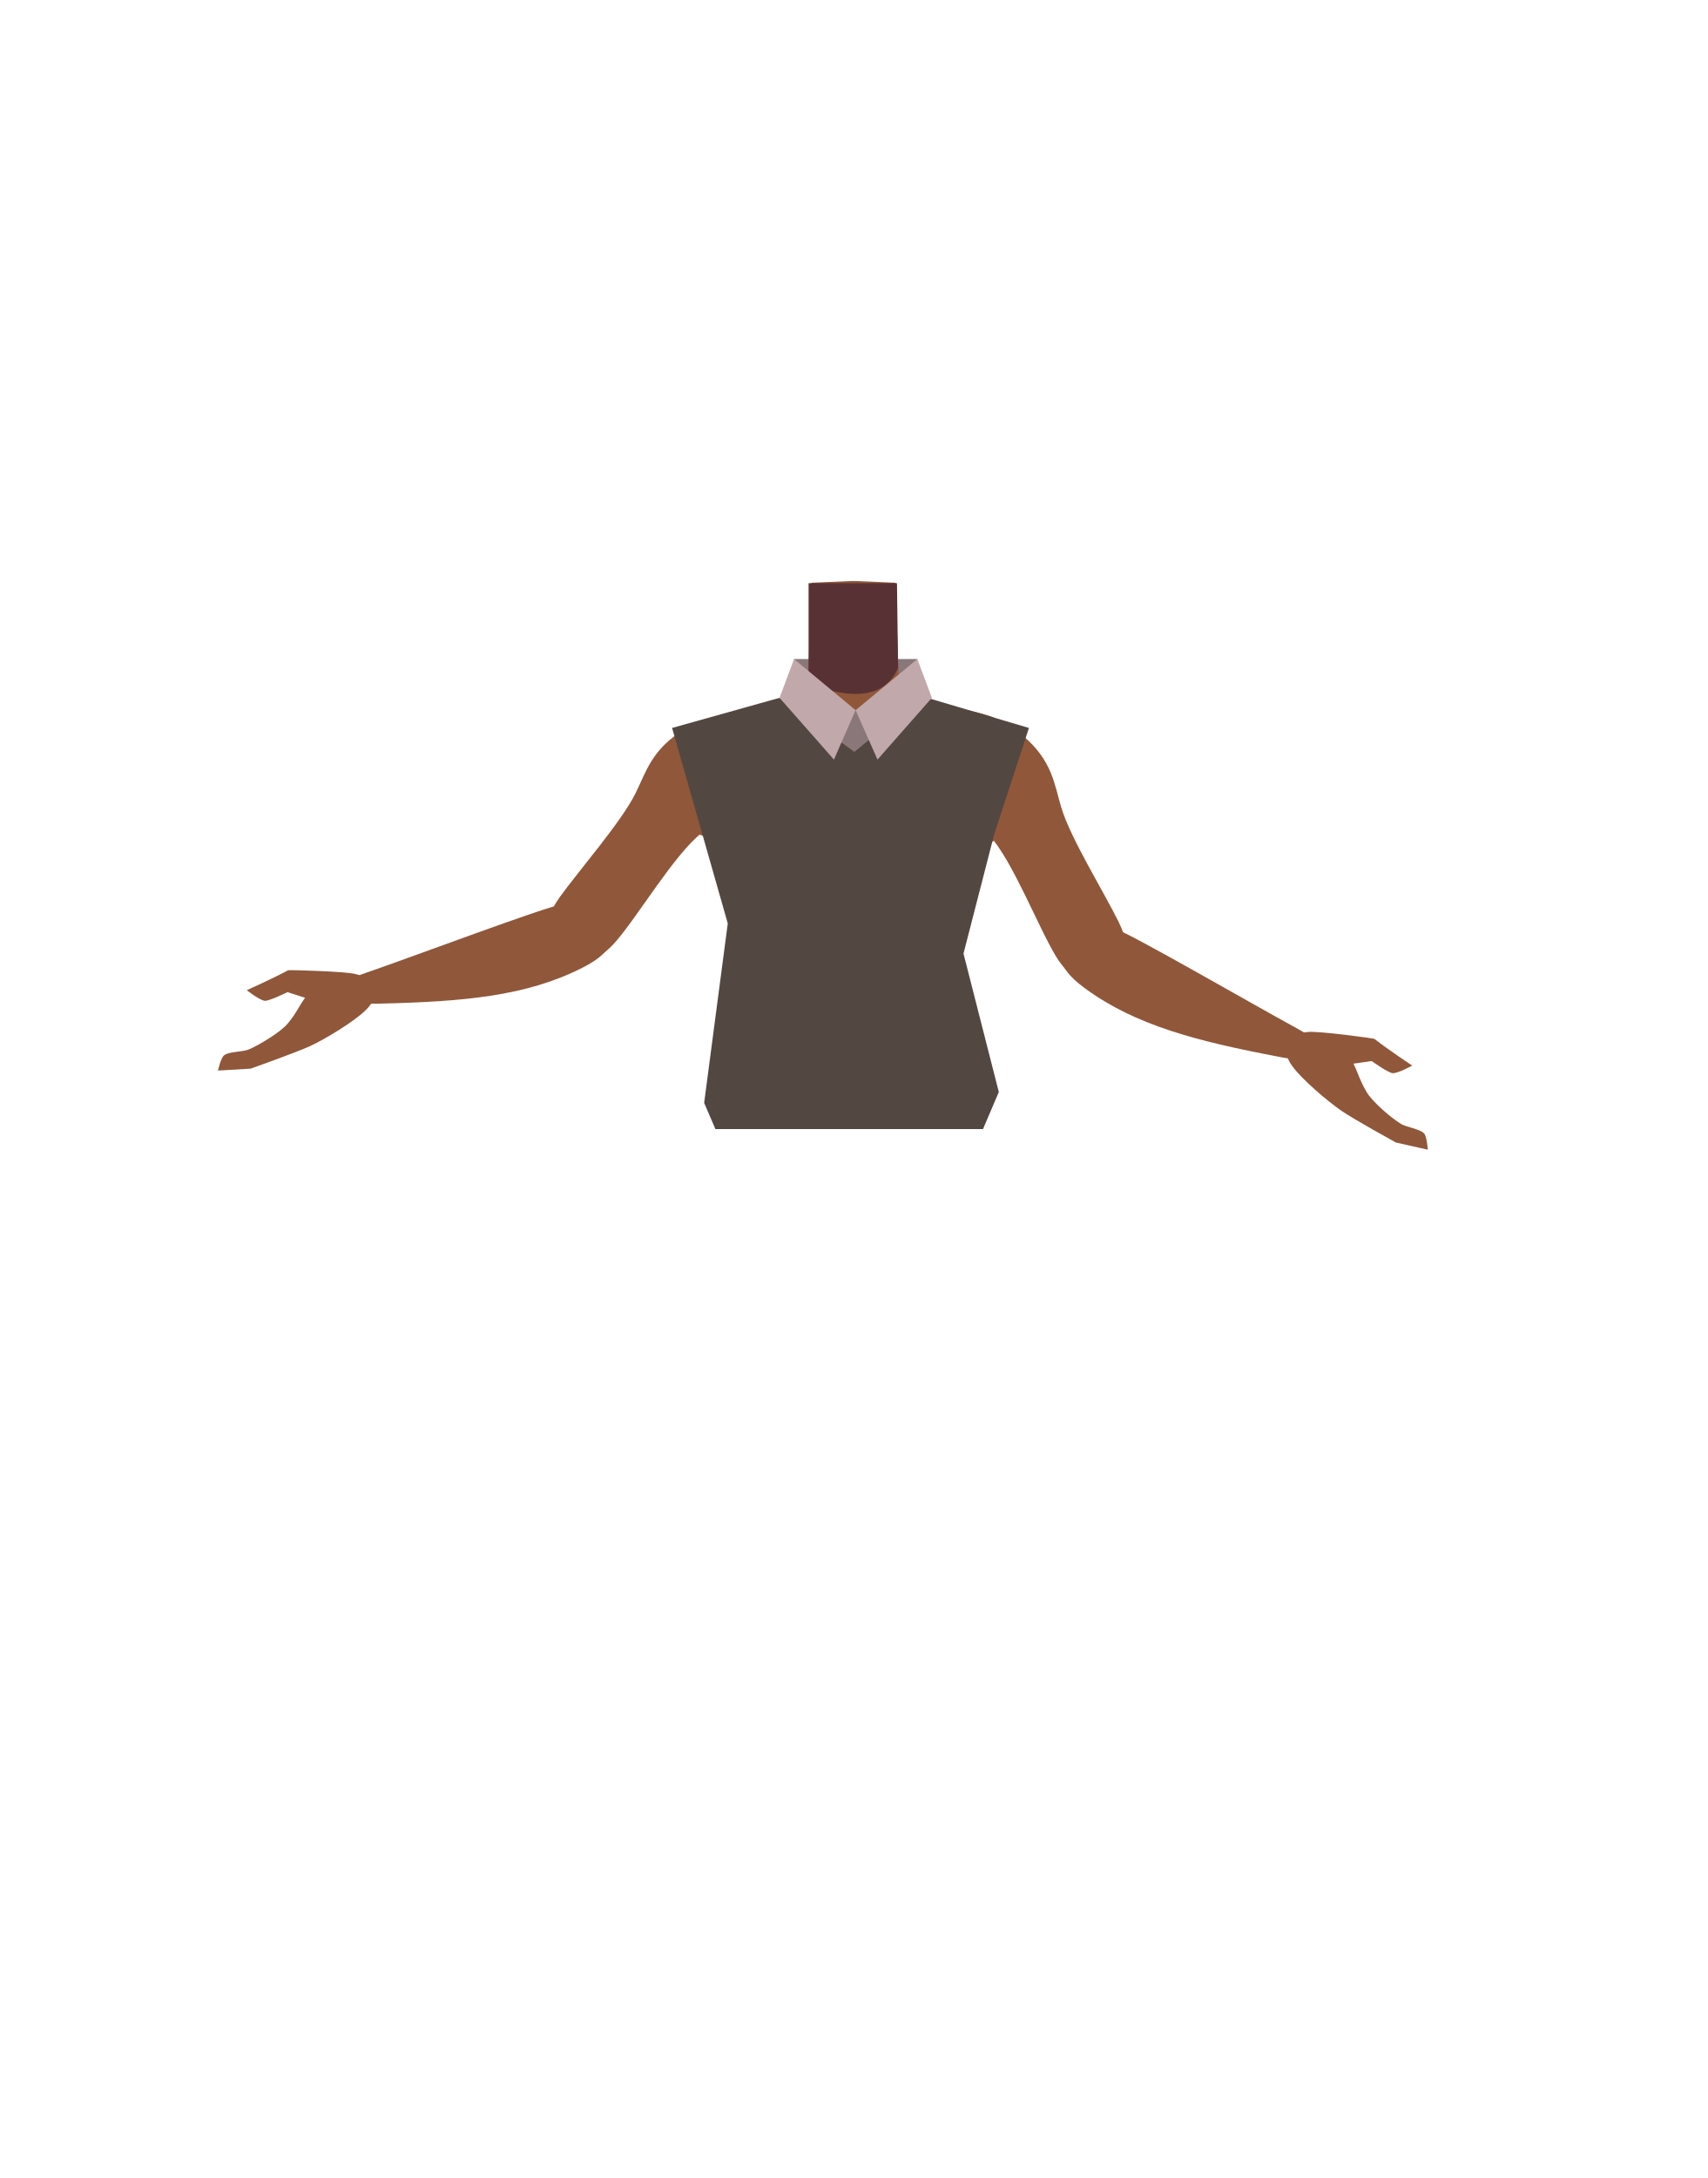
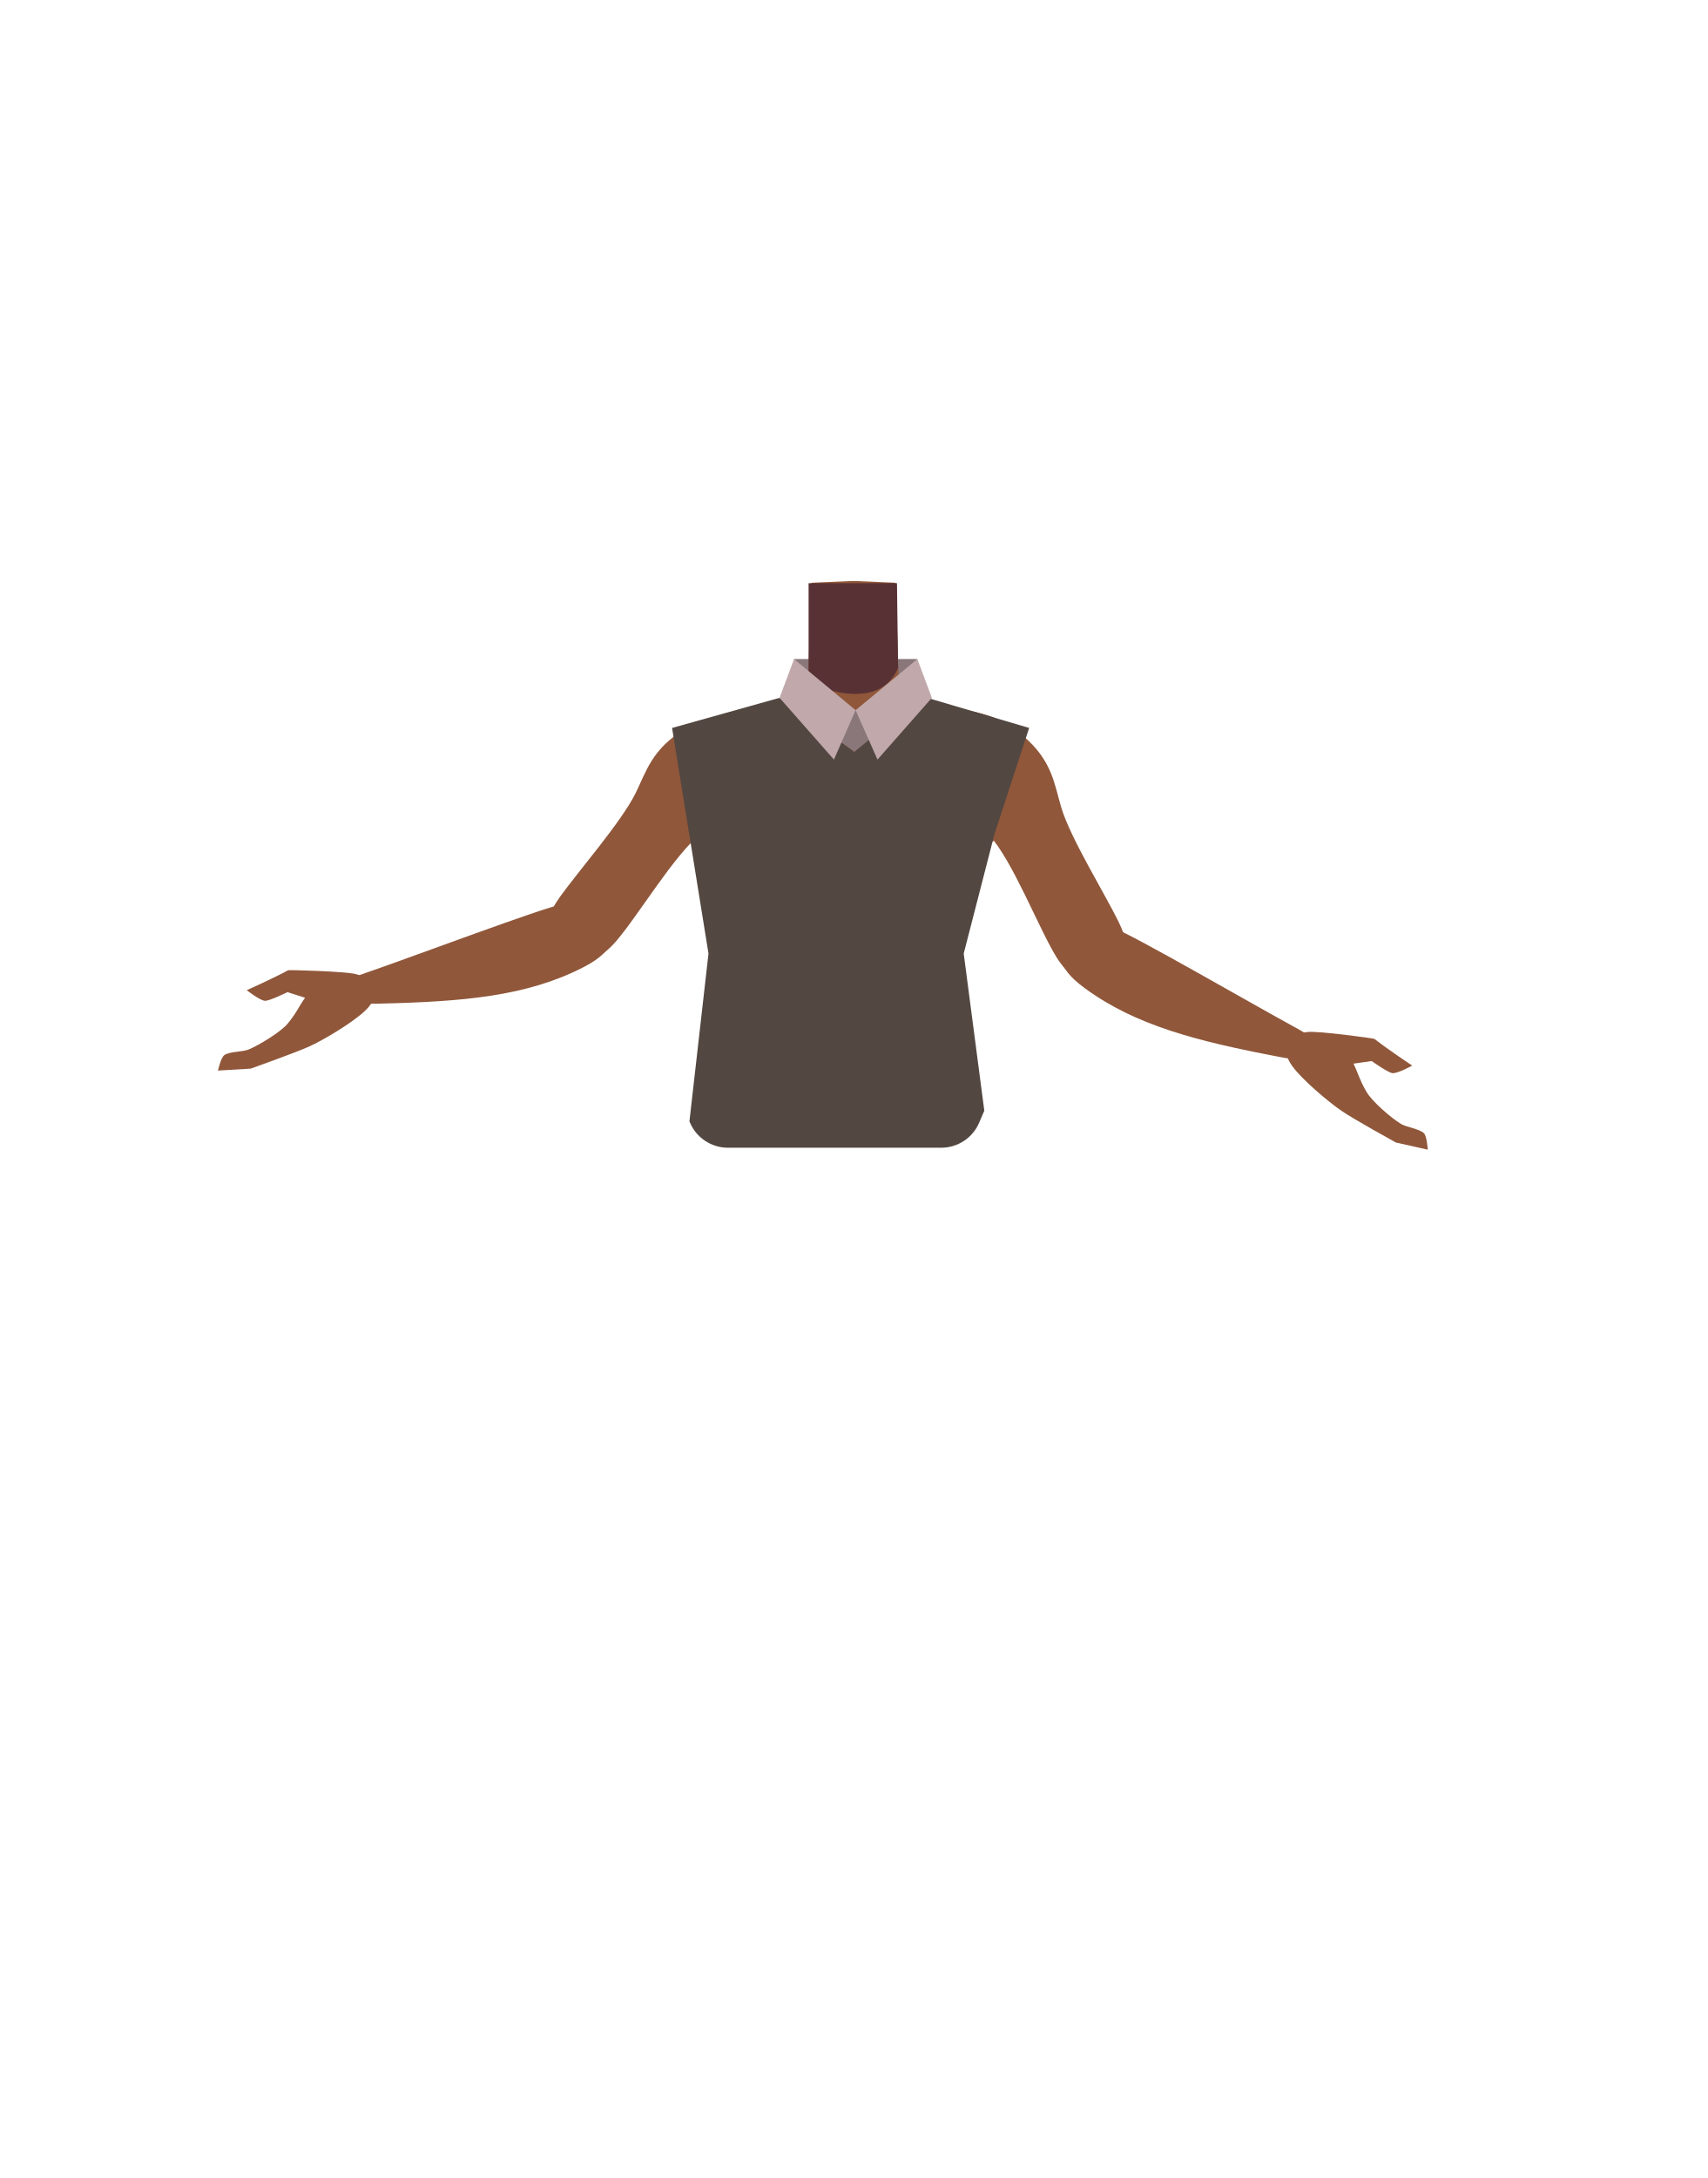
<svg xmlns="http://www.w3.org/2000/svg" version="1.1" id="Calque_9" x="0px" y="0px" viewBox="0 0 788 1005" style="enable-background:new 0 0 788 1005;" xml:space="preserve">
  <style type="text/css">
	.st0{fill:#89777A;}
	.st1{fill:#90573A;}
	.st2{fill:#583134;}
	.st3{fill:#534741;}
	.st4{fill:#C1A8AB;}
</style>
  <polygon class="st0" points="422.3,332.6 366.5,332.6 366.5,304.1 423.4,304.1 " />
  <path class="st1" d="M394,419.2c-5.5-3.6-8-0.6-13.7,2.5c-9.8,5.4-15.8,23.7-26.7,26.2c-3.9,0.9-12.7-15.1-13.7-21.3  c-1.5-9.3,2.5-27.5-8.4-36.9c-9.2-7.9-21.5-3.7-25.5-16.3c-7-22,13.5-38.5,23.4-42.4c15.2-5.9,37.1-5.1,43.5-14.2l0.9-27.7l0.7-20.2  l18.3-0.8h2.2l18.3,0.8l0.7,20.2l0.9,27.7c6.4,9.1,28.4,8.4,43.5,14.2c10,3.8,30.4,20.4,23.4,42.4c-4,12.6-16.2,8.4-25.5,16.3  c-10.9,9.3-6.9,27.5-8.4,36.9c-1,6.2-9.9,22.2-13.7,21.3c-10.8-2.5-16.9-20.9-26.7-26.2C402,418.6,399.5,415.7,394,419.2" />
-   <path class="st2" d="M373.2,315c0,0,31.9,15.4,41.3-6.8l-0.5-39.1h-40.8L373.2,315z" />
+   <path class="st2" d="M373.2,315c0,0,31.9,15.4,41.3-6.8l-0.5-39.1h-40.8V315z" />
  <path class="st1" d="M349.8,353.4c-4.3,21.5-18,24.7-25.9,30.9c-12.6,9.9-29.3,38.2-39.7,50.2c-4.9,5.7-18.5,17-27.1,9.2l0,0  c-10.6-10.6-2.9-23.9,1.3-29.8c8.6-12,28.3-34.5,34.9-47.8c4.9-9.9,7.6-20.7,23.1-29.8c0,0,15.3-10.1,26.3-3  C349.7,337.9,351.6,344.5,349.8,353.4z" />
  <path class="st1" d="M280.1,428.5c-3.9-14.5-15.2-11.8-21.4-11c-6.7,0.9-68.8,24.1-85.8,30c-9.6,3.3-14.8,4.8-13.4,10.7  c1.3,5.4,11.7,5,15.8,4.9c38.5-0.9,67.6-3.4,93.4-16.5C285.6,438.1,281.1,432.2,280.1,428.5z" />
  <path class="st1" d="M133,447.7c-7.6,4.1-19.1,9.2-19.1,9.2s5.8,4.6,8.3,4.9c2,0.2,10.5-4,10.5-4l8.1,2.6c-3.2,4.5-3.8,6.8-8,11.9  c-3.2,3.9-13.3,10-18.1,12c-2.7,1.1-9,0.9-11.2,2.6c-1.6,1.2-2.9,7.1-2.9,7.1l15.1-0.9c0,0,20.6-7.3,27.2-10.3  c7-3.2,20.4-11.3,25.8-16.6c1.7-1.7,5.1-5.1,3.9-10.1c-1-4.2-5.4-5.8-8.3-6.6C159.6,448.2,133.4,447.5,133,447.7z" />
  <path class="st1" d="M436.1,350.7c0.7,22,13.6,27.3,20.5,34.7c10.8,11.8,22.6,42.5,30.9,56.1c3.9,6.4,15.4,19.8,25.2,13.5l0,0  c12.2-8.6,6.8-23.1,3.6-29.6c-6.5-13.3-22.3-38.7-26.5-52.9c-3.2-10.6-4.1-21.7-17.9-33.2c0,0-13.4-12.5-25.4-7.3  C438.7,335.4,435.8,341.6,436.1,350.7L436.1,350.7z" />
  <path class="st1" d="M492.5,436.2c6.2-13.7,16.9-9.2,22.9-7.3c6.5,2,63.9,35.1,79.7,43.7c8.9,4.9,13.8,7.2,11.4,12.8  c-2.2,5.1-12.4,3-16.4,2.2c-37.9-7.2-66.1-14.5-89.4-31.6C485.4,444.8,490.9,439.7,492.5,436.2z" />
  <path class="st1" d="M634.4,479.4c6.8,5.3,17.4,12.3,17.4,12.3s-6.5,3.6-9,3.5c-2-0.1-9.7-5.6-9.7-5.6l-8.4,1.2c2.4,5,2.7,7.3,6,13  c2.5,4.4,11.4,12.1,15.9,14.8c2.4,1.5,8.7,2.3,10.7,4.4c1.3,1.5,1.7,7.5,1.7,7.5l-14.7-3.3c0,0-19.1-10.5-25.1-14.6  c-6.4-4.4-18.3-14.5-22.7-20.6c-1.4-2-4.1-5.9-2.2-10.6c1.7-4,6.3-4.9,9.3-5.2C608,475.6,634.1,479.1,634.4,479.4z" />
-   <polygon class="st3" points="310.2,335.9 335.9,426.1 325,508.9 330.2,521 453.7,521 461,503.9 444.7,440 458.9,384.9 474.9,335.9   424.6,321 394.3,346.9 359.8,322 " />
+   <path class="st3" d="M310.2,335.9L327,440l-8.8,77.5l0.3,0.6c3,7,9.9,11.5,17.5,11.5h98.4c7.6,0,14.5-4.5,17.5-11.5l2.4-5.6  l-9.5-72.5l14.2-55.1l16-49L424.6,321l-30.3,25.9L359.8,322L310.2,335.9z" />
  <path class="st0" d="M386.2,341.1c0.3,0,8.1,5.8,8.1,5.8l8.9-7.2l-3.3-13.1l-5,1.1c0,0-6-2.2-6.8-1.1S386.2,341.1,386.2,341.1z" />
  <polygon class="st4" points="359.8,322 366.5,304.1 394.9,327.7 384.9,350.5 " />
  <polygon class="st4" points="430.1,322 423.4,304.1 394.9,327.7 405,350.5 " />
</svg>
